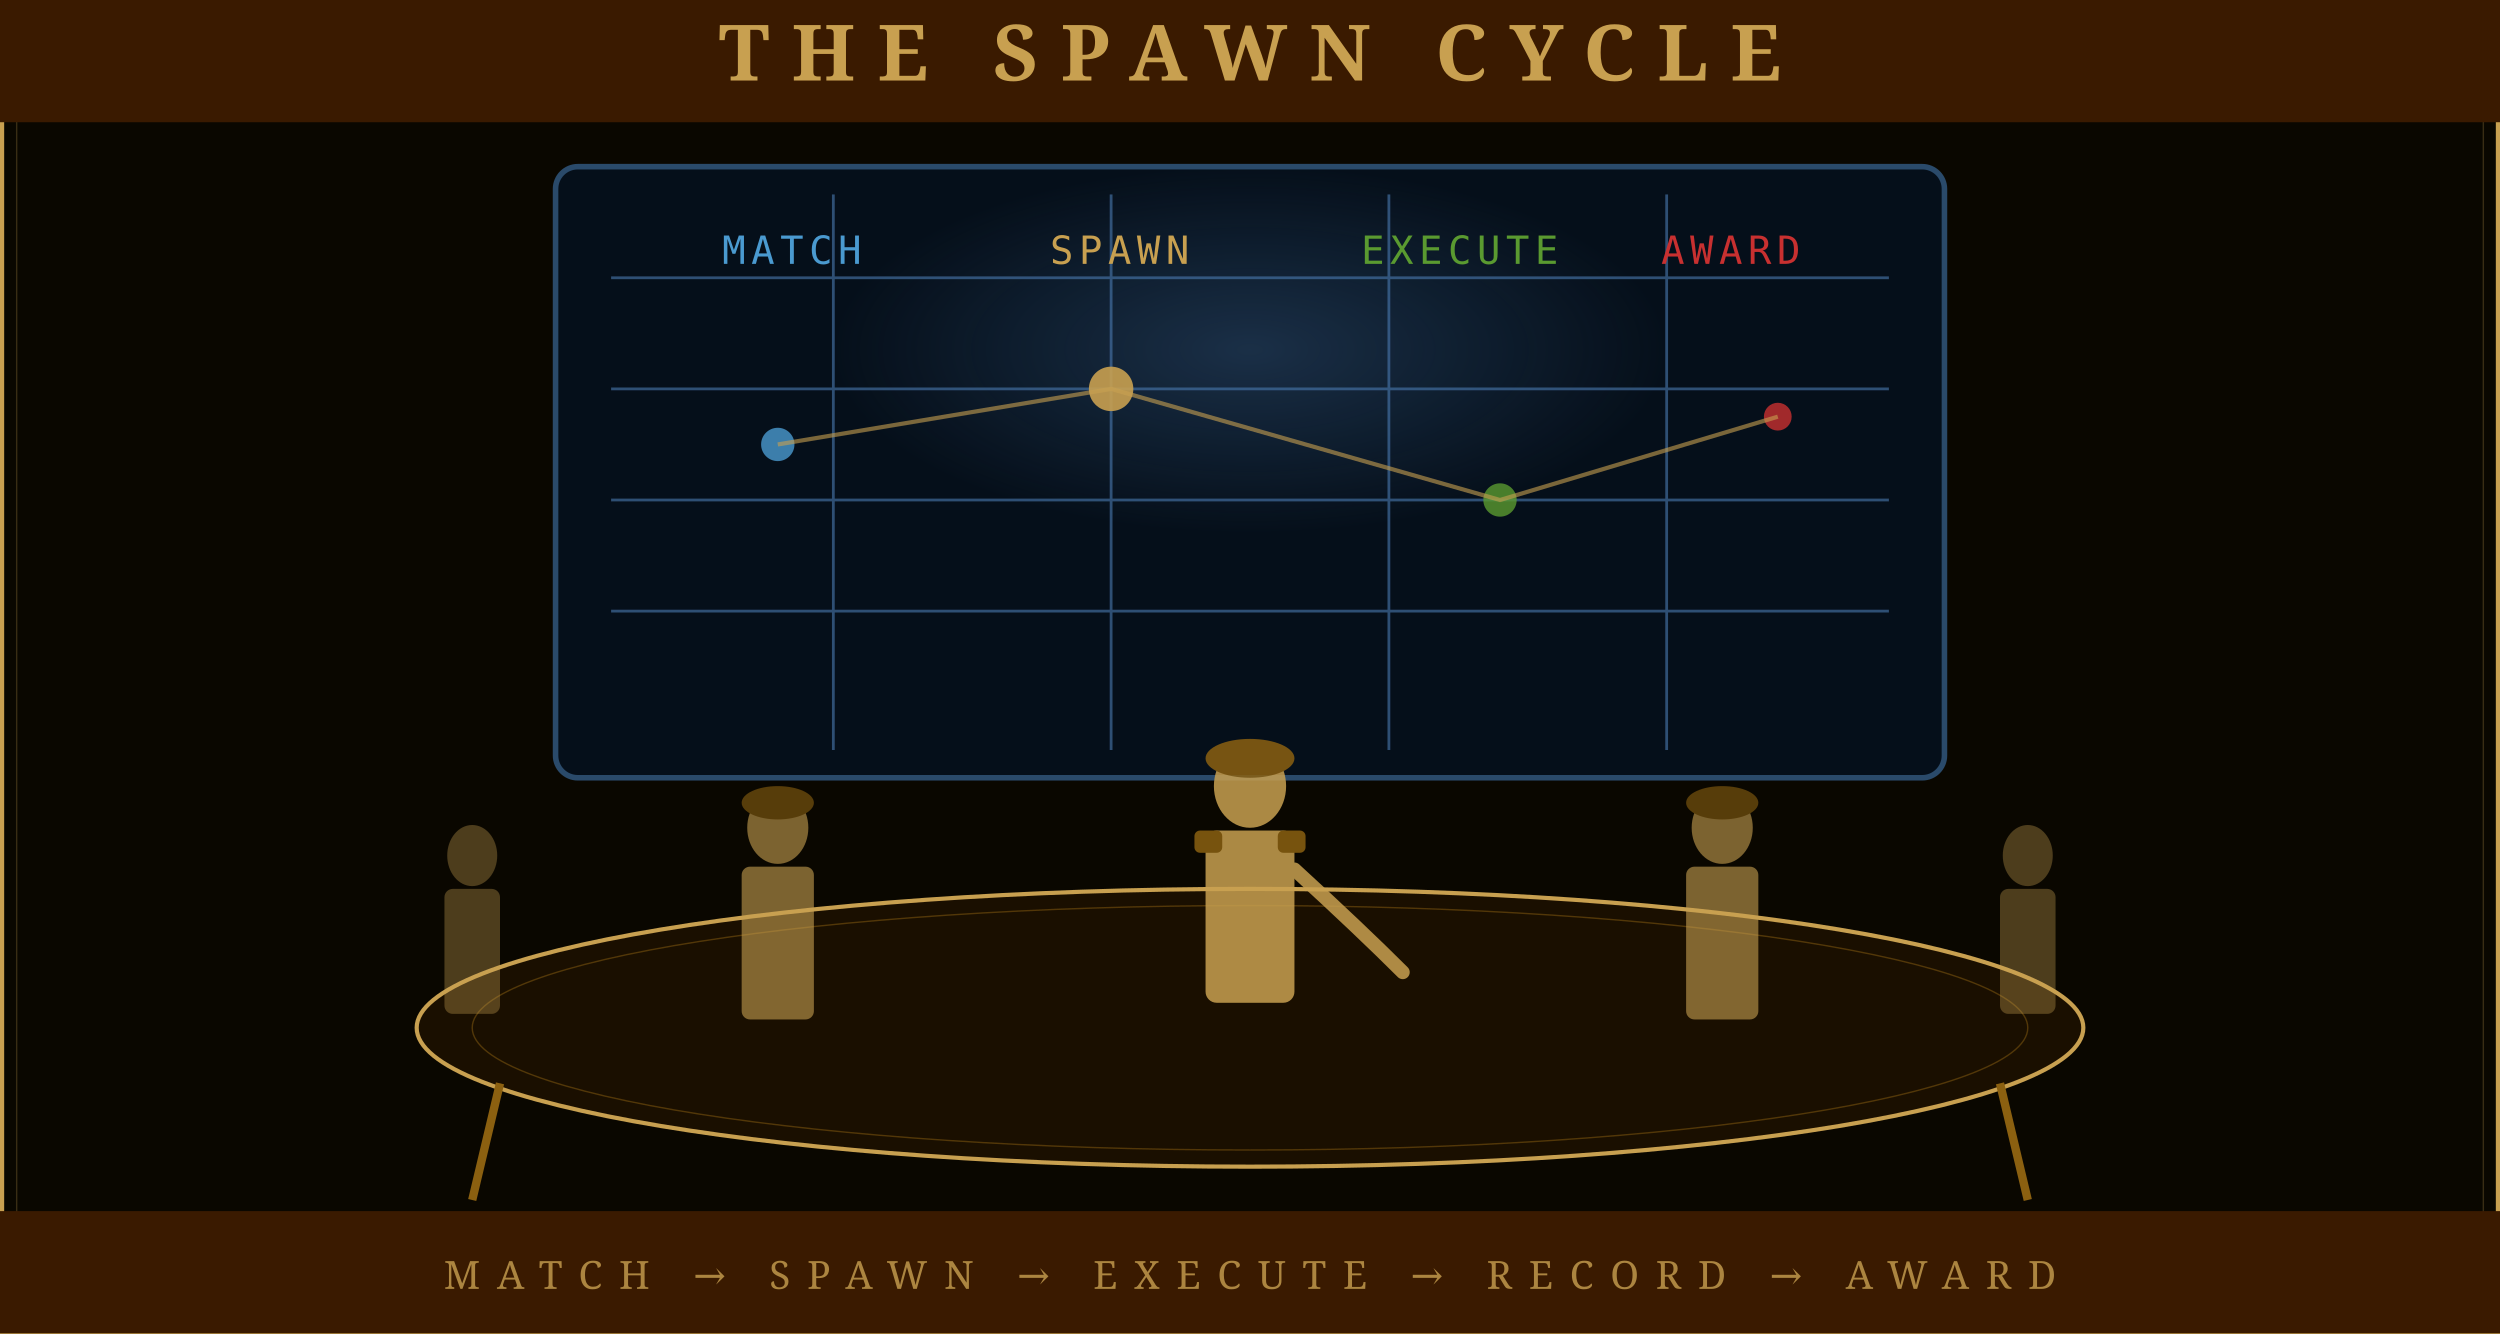
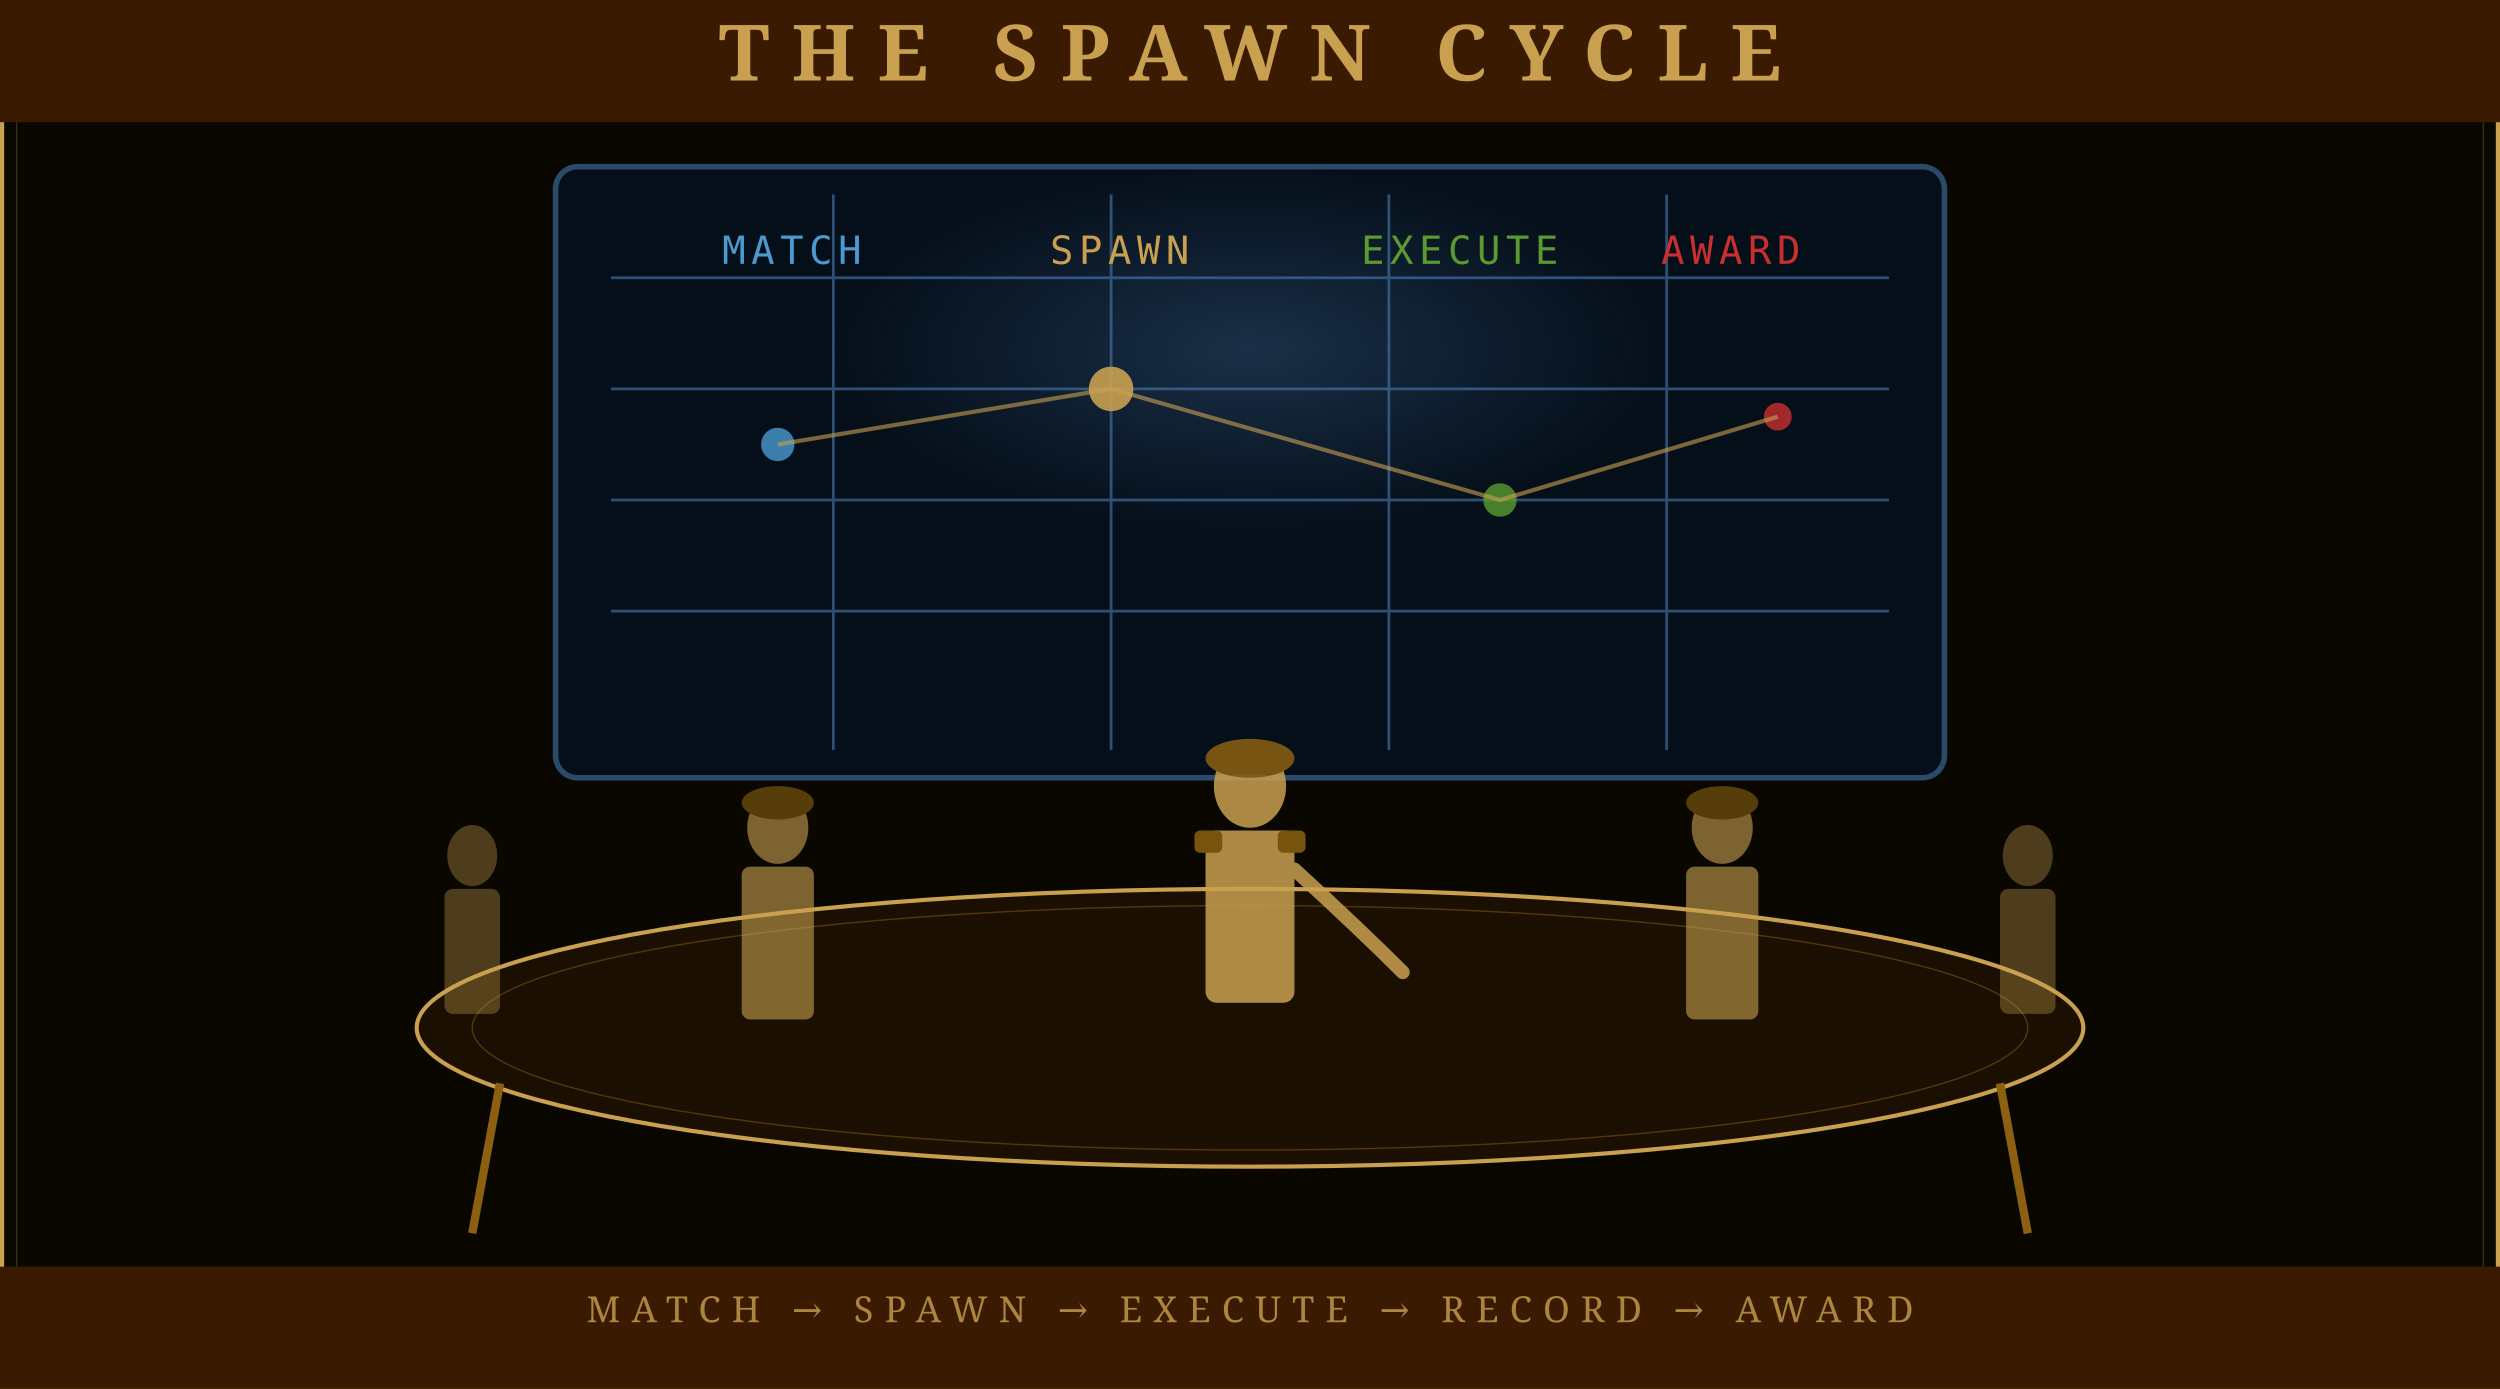
- <svg xmlns="http://www.w3.org/2000/svg" viewBox="0 0 900 480" width="900" height="480">
+ <svg xmlns="http://www.w3.org/2000/svg" viewBox="0 0 900 500" width="900" height="500">
  <defs>
    <radialGradient id="hw-mapglow" cx="50%" cy="60%" r="45%">
      <stop offset="0%" stop-color="#c8a050" stop-opacity="0.35" />
      <stop offset="60%" stop-color="#c8a050" stop-opacity="0.08" />
      <stop offset="100%" stop-color="#c8a050" stop-opacity="0" />
    </radialGradient>
    <radialGradient id="hw-screenglow" cx="50%" cy="30%" r="30%">
      <stop offset="0%" stop-color="#4a7ab0" stop-opacity="0.3" />
      <stop offset="100%" stop-color="#4a7ab0" stop-opacity="0" />
    </radialGradient>
  </defs>
-   <rect width="900" height="480" fill="#0a0700" />
-   <rect width="900" height="480" fill="none" stroke="#c8a050" stroke-width="3" />
-   <rect x="6" y="6" width="888" height="468" fill="none" stroke="#c8a050" stroke-width="0.5" opacity="0.25" />
+   <rect width="900" height="500" fill="#0a0700" />
+   <rect width="900" height="500" fill="none" stroke="#c8a050" stroke-width="3" />
+   <rect x="6" y="6" width="888" height="488" fill="none" stroke="#c8a050" stroke-width="0.5" opacity="0.25" />
  <rect x="0" y="0" width="900" height="44" fill="#3a1a00" />
  <text x="450" y="29" font-family="serif" font-size="28" font-weight="bold" fill="#c8a050" text-anchor="middle" letter-spacing="8">THE SPAWN CYCLE</text>
-   <rect x="0" y="436" width="900" height="44" fill="#3a1a00" />
-   <text x="450" y="464" font-family="serif" font-size="14" fill="#c8a050" text-anchor="middle" letter-spacing="6" opacity="0.8">MATCH → SPAWN → EXECUTE → RECORD → AWARD</text>
+   <rect x="0" y="456" width="900" height="44" fill="#3a1a00" />
+   <text x="450" y="476" font-family="serif" font-size="13" fill="#c8a050" text-anchor="middle" letter-spacing="4" opacity="0.8">MATCH → SPAWN → EXECUTE → RECORD → AWARD</text>
  <rect x="200" y="60" width="500" height="220" fill="#050f1a" rx="8" stroke="#2a4a6a" stroke-width="2" />
  <rect x="200" y="60" width="500" height="220" fill="url(#hw-screenglow)" />
  <g stroke="#4a7ab0" stroke-width="1" opacity="0.6" fill="none">
    <line x1="220" y1="100" x2="680" y2="100" />
    <line x1="220" y1="140" x2="680" y2="140" />
    <line x1="220" y1="180" x2="680" y2="180" />
    <line x1="220" y1="220" x2="680" y2="220" />
    <line x1="300" y1="70" x2="300" y2="270" />
    <line x1="400" y1="70" x2="400" y2="270" />
    <line x1="500" y1="70" x2="500" y2="270" />
    <line x1="600" y1="70" x2="600" y2="270" />
  </g>
  <text x="260" y="95" font-family="monospace" font-size="14" fill="#4a9ad0" letter-spacing="2">MATCH</text>
  <text x="378" y="95" font-family="monospace" font-size="14" fill="#c8a050" letter-spacing="2">SPAWN</text>
  <text x="490" y="95" font-family="monospace" font-size="14" fill="#5a9a30" letter-spacing="2">EXECUTE</text>
  <text x="598" y="95" font-family="monospace" font-size="14" fill="#c83030" letter-spacing="2">AWARD</text>
  <circle cx="280" cy="160" r="6" fill="#4a9ad0" opacity="0.8" />
  <circle cx="400" cy="140" r="8" fill="#c8a050" opacity="0.9" />
  <circle cx="540" cy="180" r="6" fill="#5a9a30" opacity="0.8" />
  <circle cx="640" cy="150" r="5" fill="#c83030" opacity="0.8" />
  <path d="M 280,160 L 400,140 L 540,180 L 640,150" stroke="#c8a050" stroke-width="1.5" fill="none" opacity="0.6" />
  <ellipse cx="450" cy="360" rx="320" ry="60" fill="url(#hw-mapglow)" />
  <ellipse cx="450" cy="370" rx="300" ry="50" fill="#1a0f00" stroke="#c8a050" stroke-width="1.5" />
  <ellipse cx="450" cy="370" rx="280" ry="44" fill="none" stroke="#8b6010" stroke-width="0.5" opacity="0.5" />
-   <line x1="180" y1="390" x2="170" y2="432" stroke="#8b6010" stroke-width="3" />
-   <line x1="720" y1="390" x2="730" y2="432" stroke="#8b6010" stroke-width="3" />
+   <line x1="180" y1="390" x2="170" y2="444" stroke="#8b6010" stroke-width="3" />
+   <line x1="720" y1="390" x2="730" y2="444" stroke="#8b6010" stroke-width="3" />
  <g transform="translate(450, 285)" fill="#c8a050" opacity="0.85">
    <ellipse cx="0" cy="-2" rx="13" ry="15" />
    <ellipse cx="0" cy="-12" rx="16" ry="7" fill="#8b6010" />
    <rect x="-16" y="14" width="32" height="62" rx="4" />
    <rect x="-20" y="14" width="10" height="8" rx="2" fill="#8b6010" />
    <rect x="10" y="14" width="10" height="8" rx="2" fill="#8b6010" />
    <path d="M 16,28 Q 40,50 55,65" stroke="#c8a050" stroke-width="5" fill="none" stroke-linecap="round" />
  </g>
  <g transform="translate(280, 300)" fill="#c8a050" opacity="0.6">
    <ellipse cx="0" cy="-2" rx="11" ry="13" />
    <ellipse cx="0" cy="-11" rx="13" ry="6" fill="#8b6010" />
    <rect x="-13" y="12" width="26" height="55" rx="3" />
  </g>
  <g transform="translate(620, 300)" fill="#c8a050" opacity="0.6">
    <ellipse cx="0" cy="-2" rx="11" ry="13" />
    <ellipse cx="0" cy="-11" rx="13" ry="6" fill="#8b6010" />
    <rect x="-13" y="12" width="26" height="55" rx="3" />
  </g>
  <g transform="translate(170, 310)" fill="#c8a050" opacity="0.35">
    <ellipse cx="0" cy="-2" rx="9" ry="11" />
    <rect x="-10" y="10" width="20" height="45" rx="3" />
  </g>
  <g transform="translate(730, 310)" fill="#c8a050" opacity="0.35">
    <ellipse cx="0" cy="-2" rx="9" ry="11" />
    <rect x="-10" y="10" width="20" height="45" rx="3" />
  </g>
</svg>
